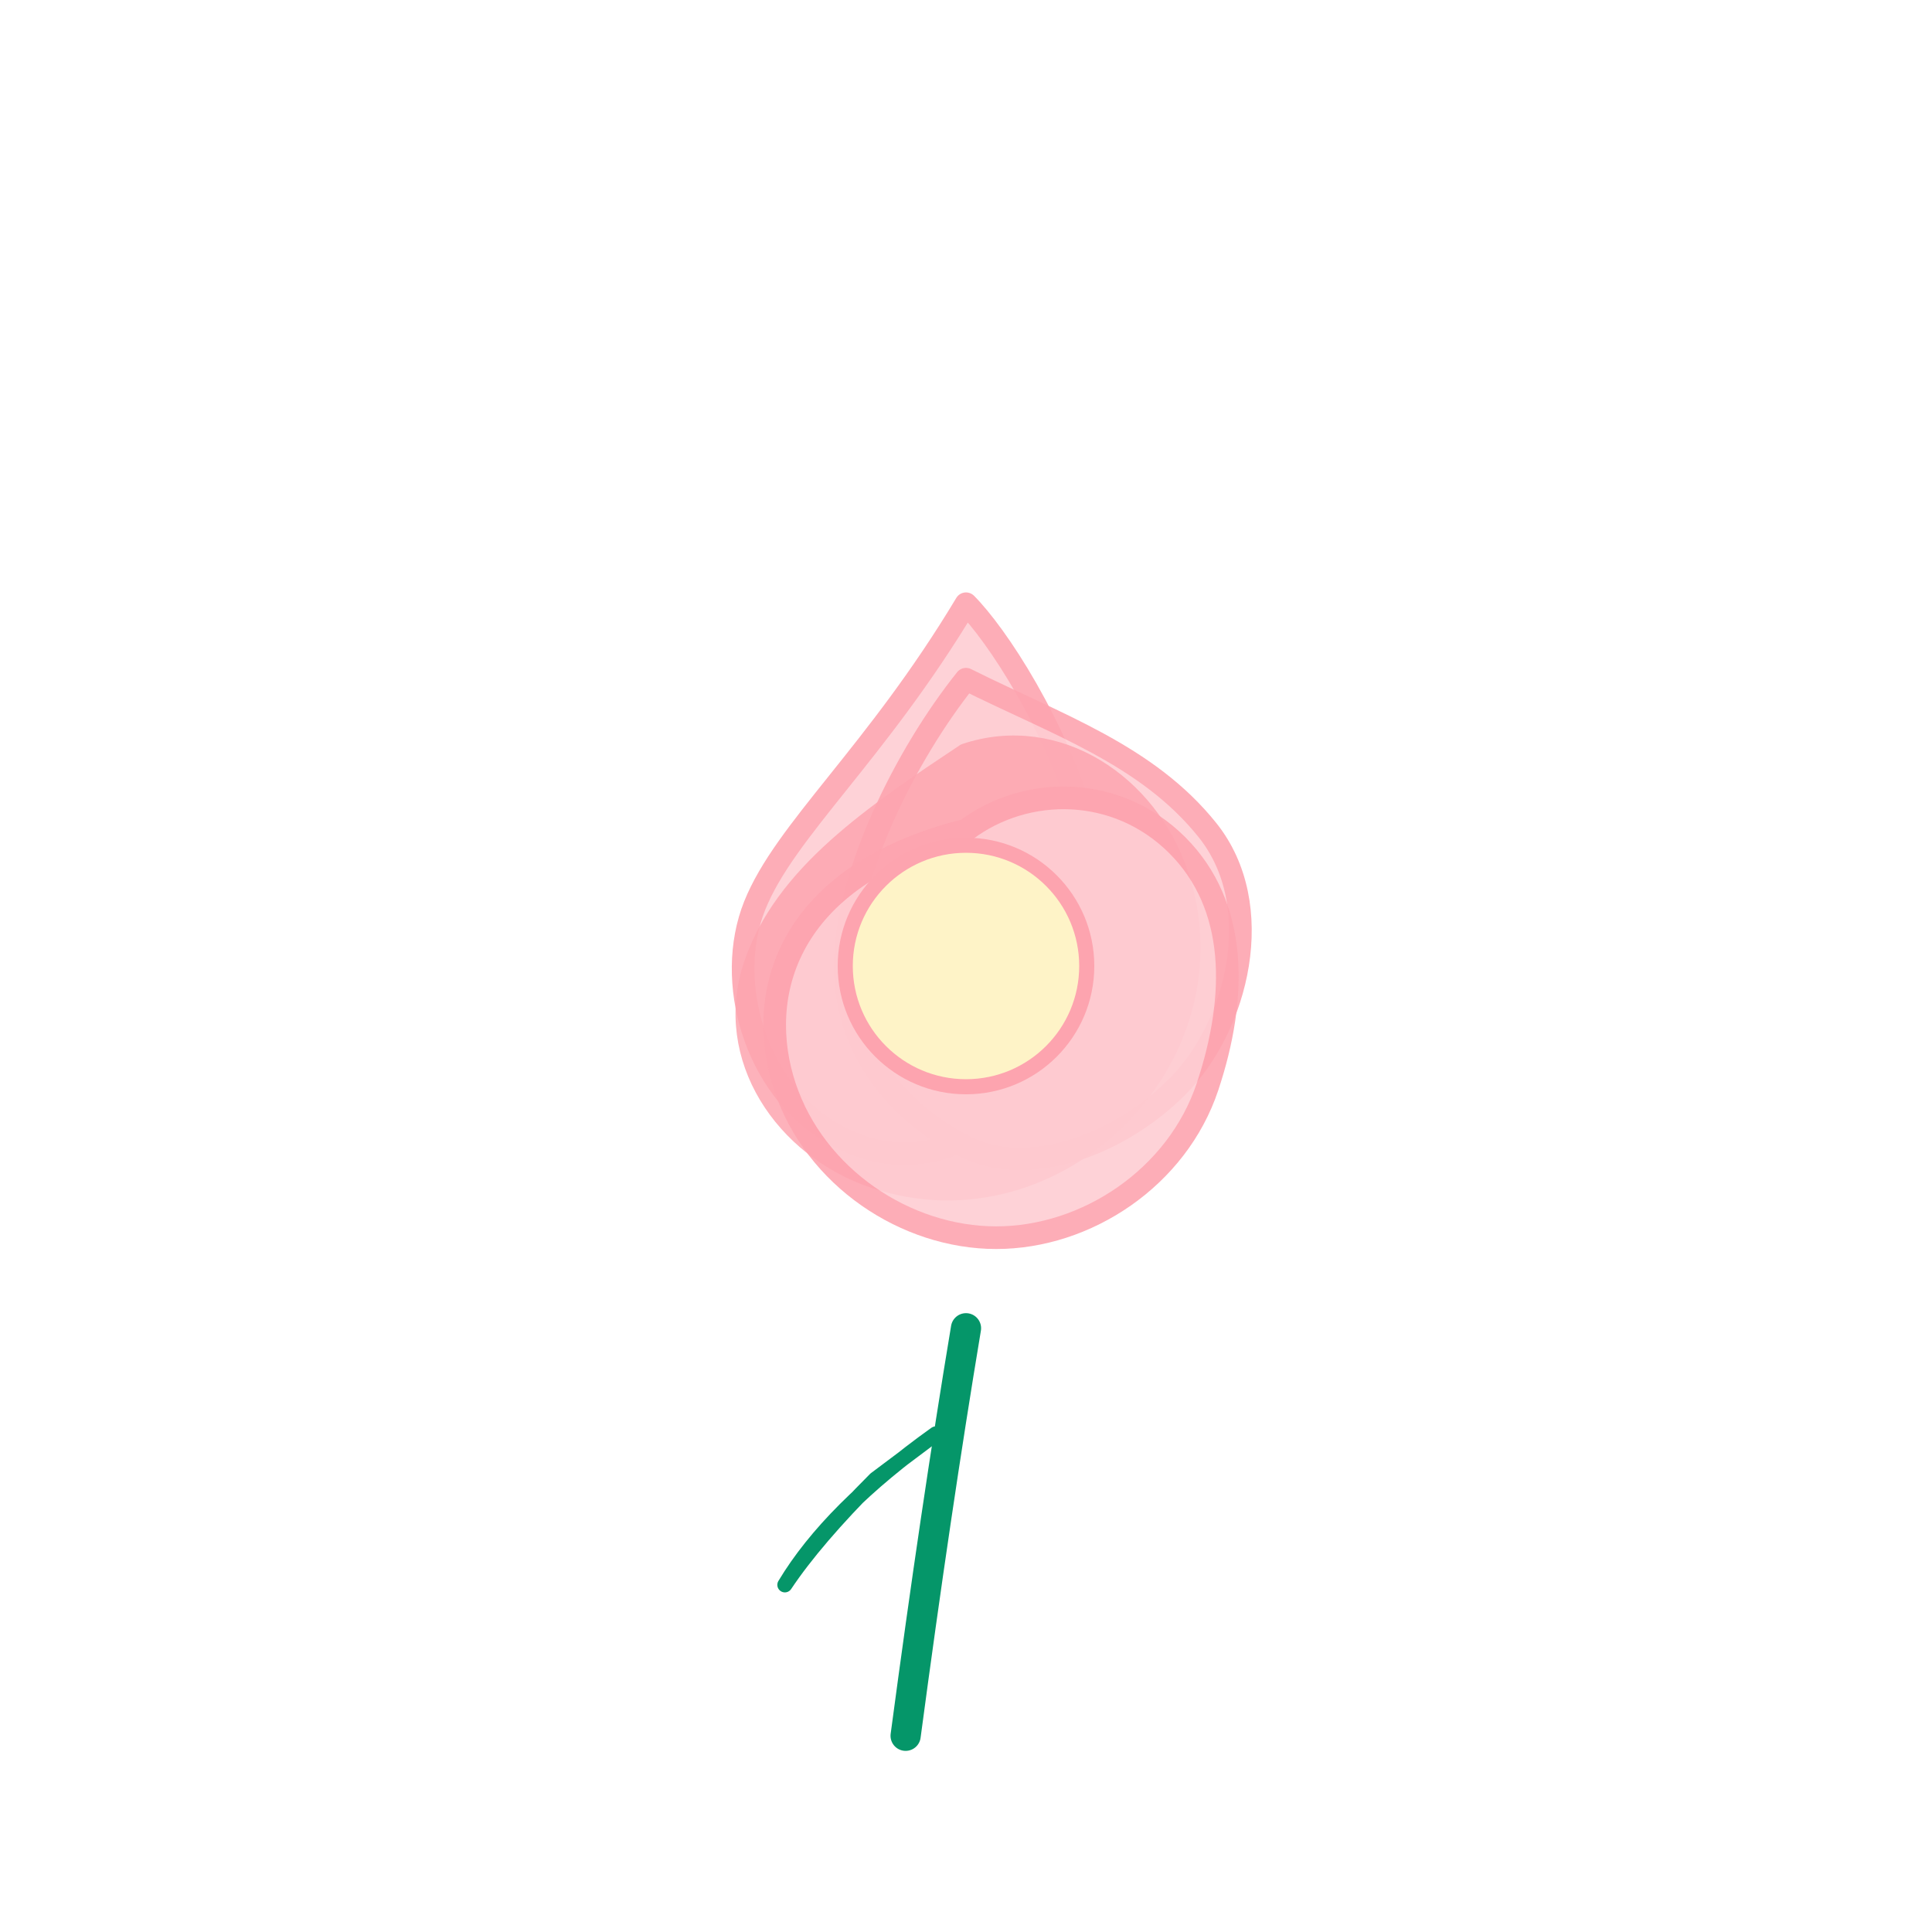
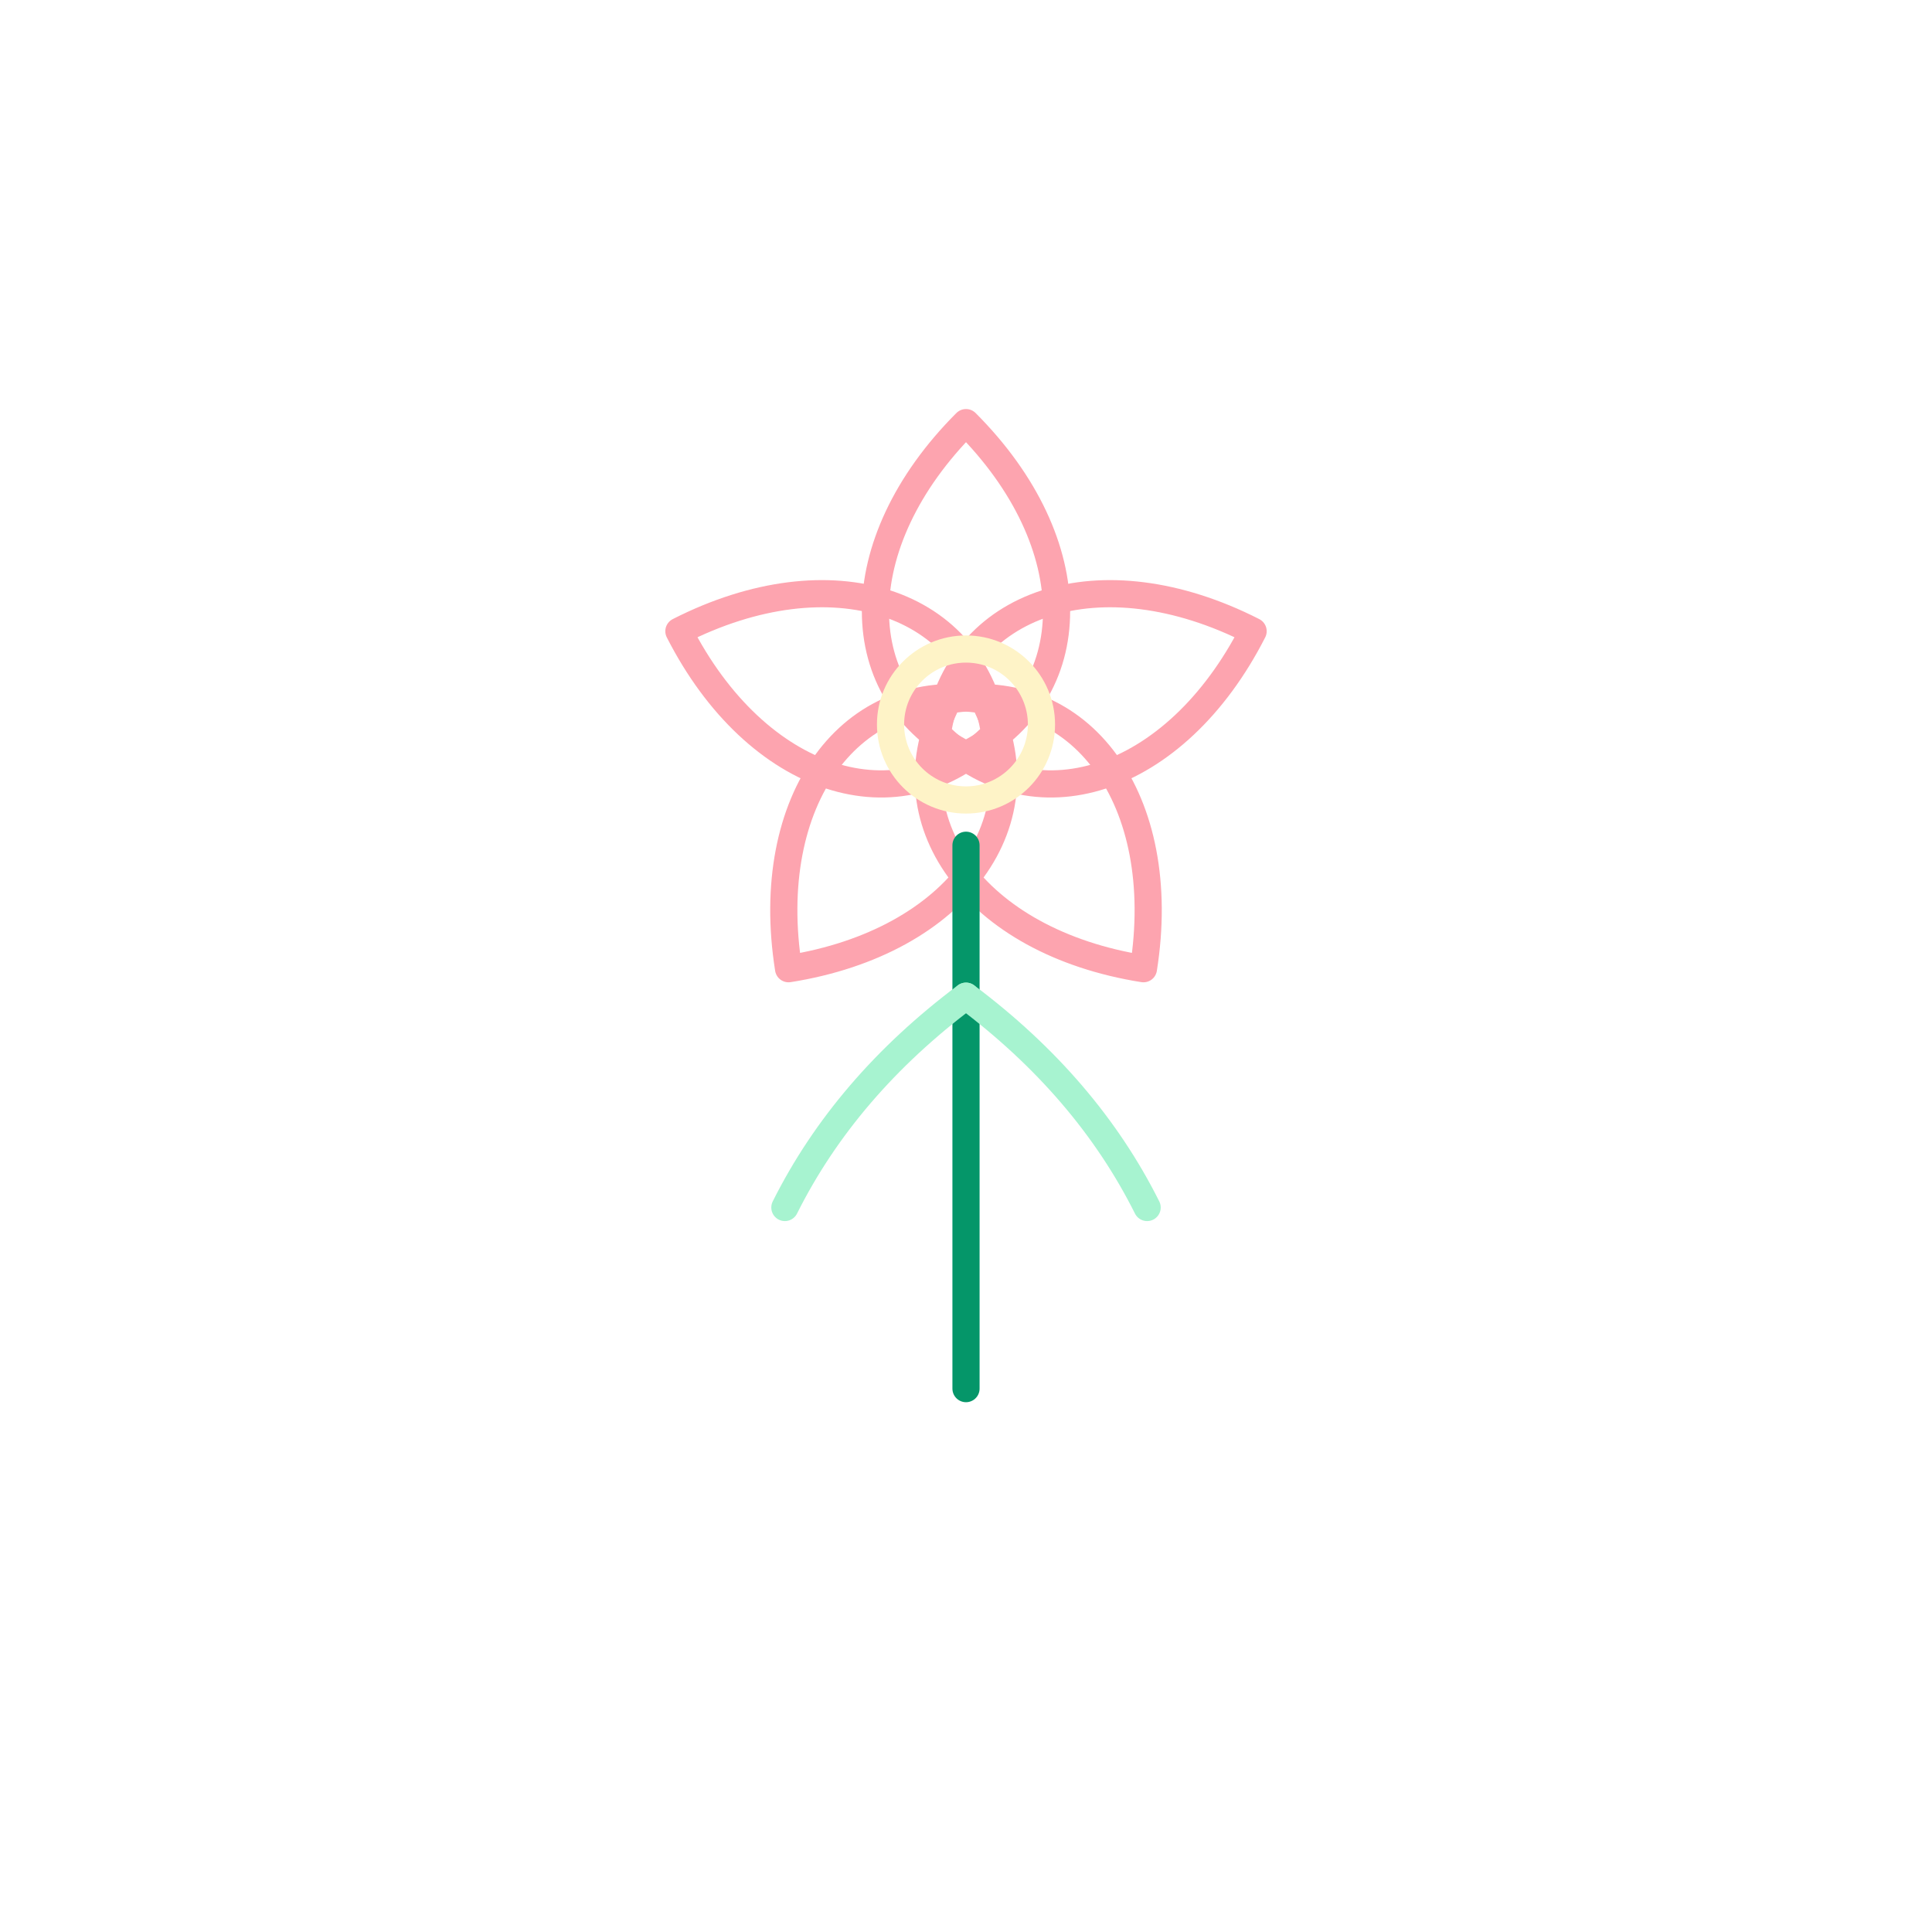
- <svg xmlns="http://www.w3.org/2000/svg" viewBox="0 0 128 128" fill="none" stroke="#fda4af" stroke-width="1.5" stroke-linecap="round" stroke-linejoin="round">
-   <path d="M64 40 C58 50 52 55 50 60 C48 65 50 72 55 75 C60 78 65 76 68 72 C72 68 74 62 72 55 C70 48 66 42 64 40 Z" fill="#fecdd3" opacity="0.9" />
-   <path d="M64 45 C70 48 76 50 80 55 C84 60 82 68 78 72 C74 76 68 78 64 76 C60 74 56 70 56 64 C56 58 60 50 64 45 Z" fill="#fecdd3" opacity="0.9" />
-   <path d="M64 50 C58 54 52 58 50 64 C48 70 52 76 58 78 C64 80 70 78 74 74 C78 70 80 64 78 58 C76 52 70 48 64 50 Z" fill="#fda4af" opacity="0.85" />
-   <path d="M64 55 C68 52 74 52 78 56 C82 60 82 66 80 72 C78 78 72 82 66 82 C60 82 54 78 52 72 C50 66 52 58 64 55 Z" fill="#fecdd3" opacity="0.9" />
-   <circle cx="64" cy="64" r="8" fill="#fef3c7" stroke="#fda4af" stroke-width="1" />
-   <path d="M64 88 Q62 100 60 115" stroke="#059669" stroke-width="2" />
-   <path d="M62 95 Q55 100 52 105 Q54 102 58 98 Z" fill="#a7f3d0" stroke="#059669" stroke-width="1" />
+ <svg xmlns="http://www.w3.org/2000/svg" viewBox="0 0 128 128" fill="none" stroke-width="1.8" stroke-linecap="round" stroke-linejoin="round">
+   <g stroke="#fda4af">
+     <path d="M64 28 C56 36 56 46 64 50 C72 46 72 36 64 28" />
+     <path d="M64 28 C56 36 56 46 64 50 C72 46 72 36 64 28" transform="rotate(72 64 48)" />
+     <path d="M64 28 C56 36 56 46 64 50 C72 46 72 36 64 28" transform="rotate(144 64 48)" />
+     <path d="M64 28 C56 36 56 46 64 50 C72 46 72 36 64 28" transform="rotate(216 64 48)" />
+     <path d="M64 28 C56 36 56 46 64 50 C72 46 72 36 64 28" transform="rotate(288 64 48)" />
+   </g>
+   <circle cx="64" cy="48" r="5" stroke="#fef3c7" fill="none" />
+   <path d="M64 56 L64 92" stroke="#059669" />
+   <path d="M64 66 Q56 72 52 80" stroke="#a7f3d0" />
+   <path d="M64 66 Q72 72 76 80" stroke="#a7f3d0" />
</svg>
